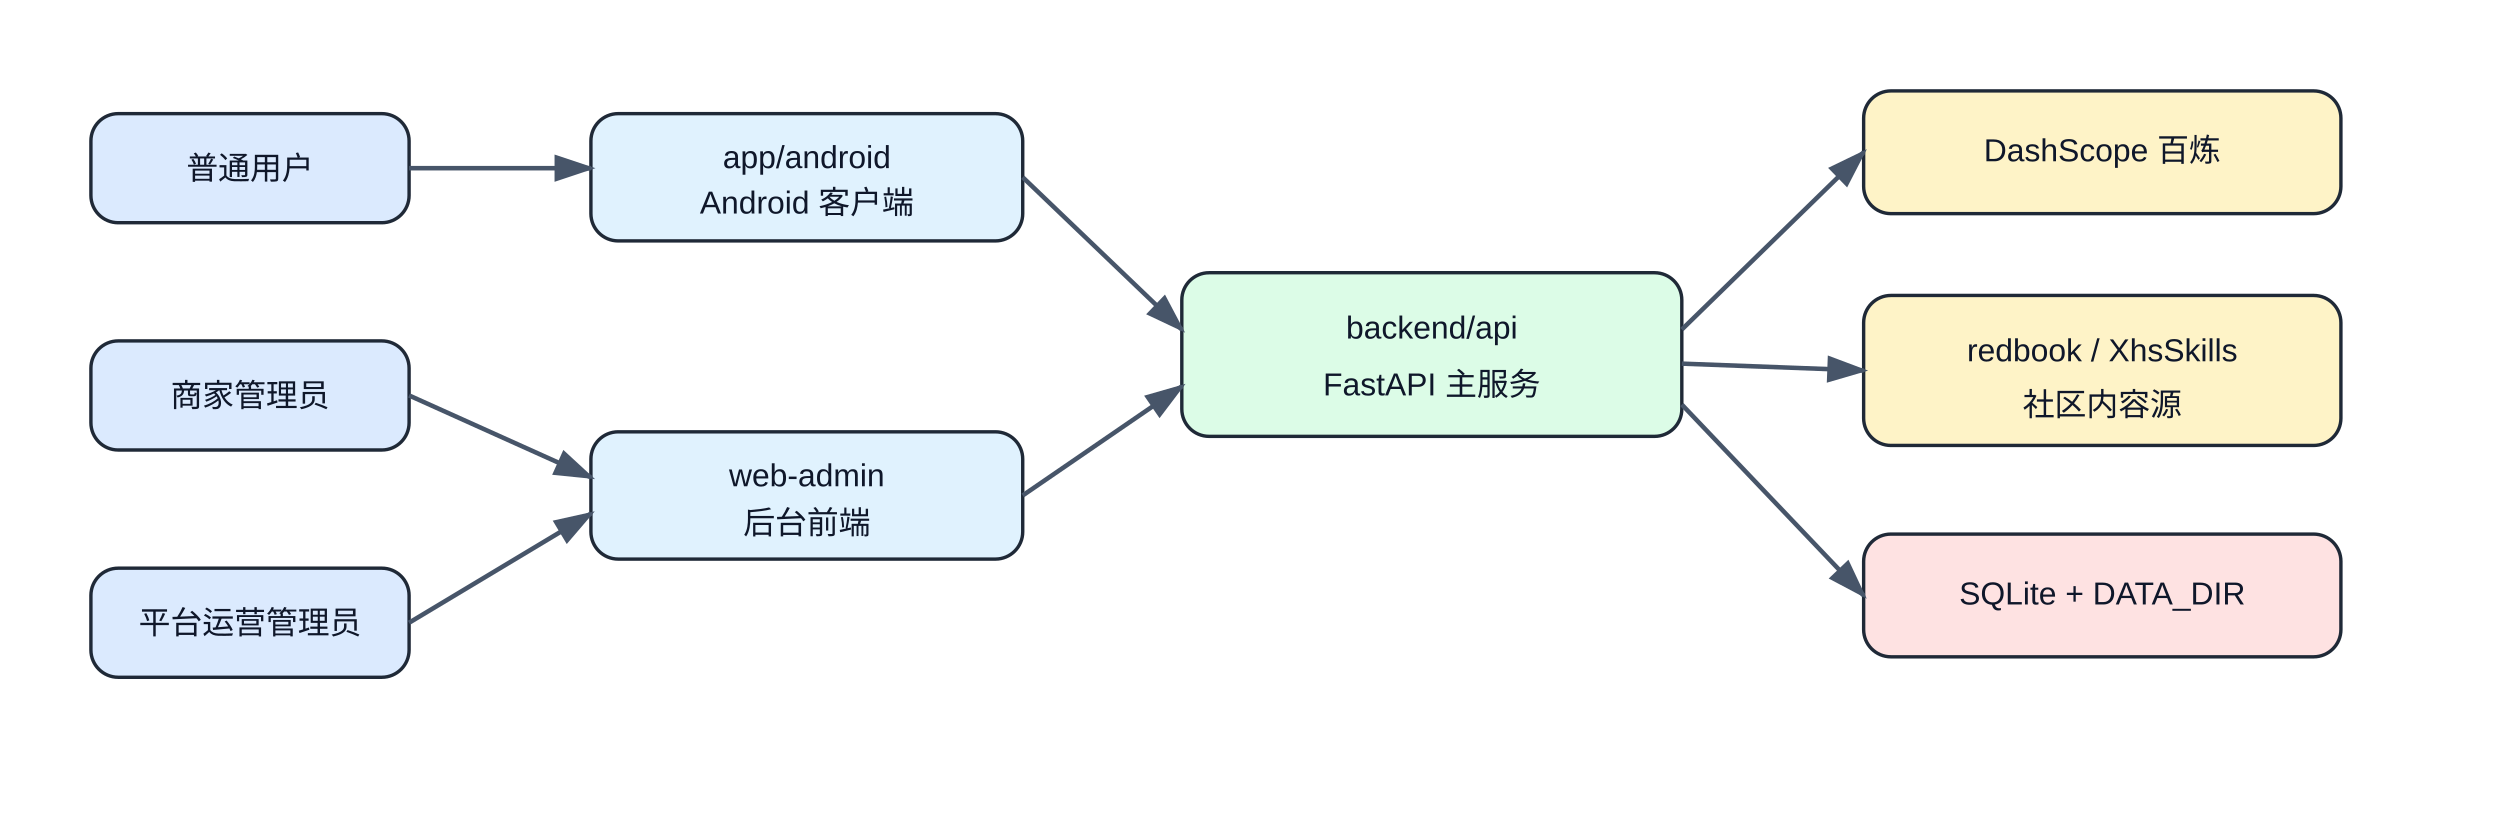
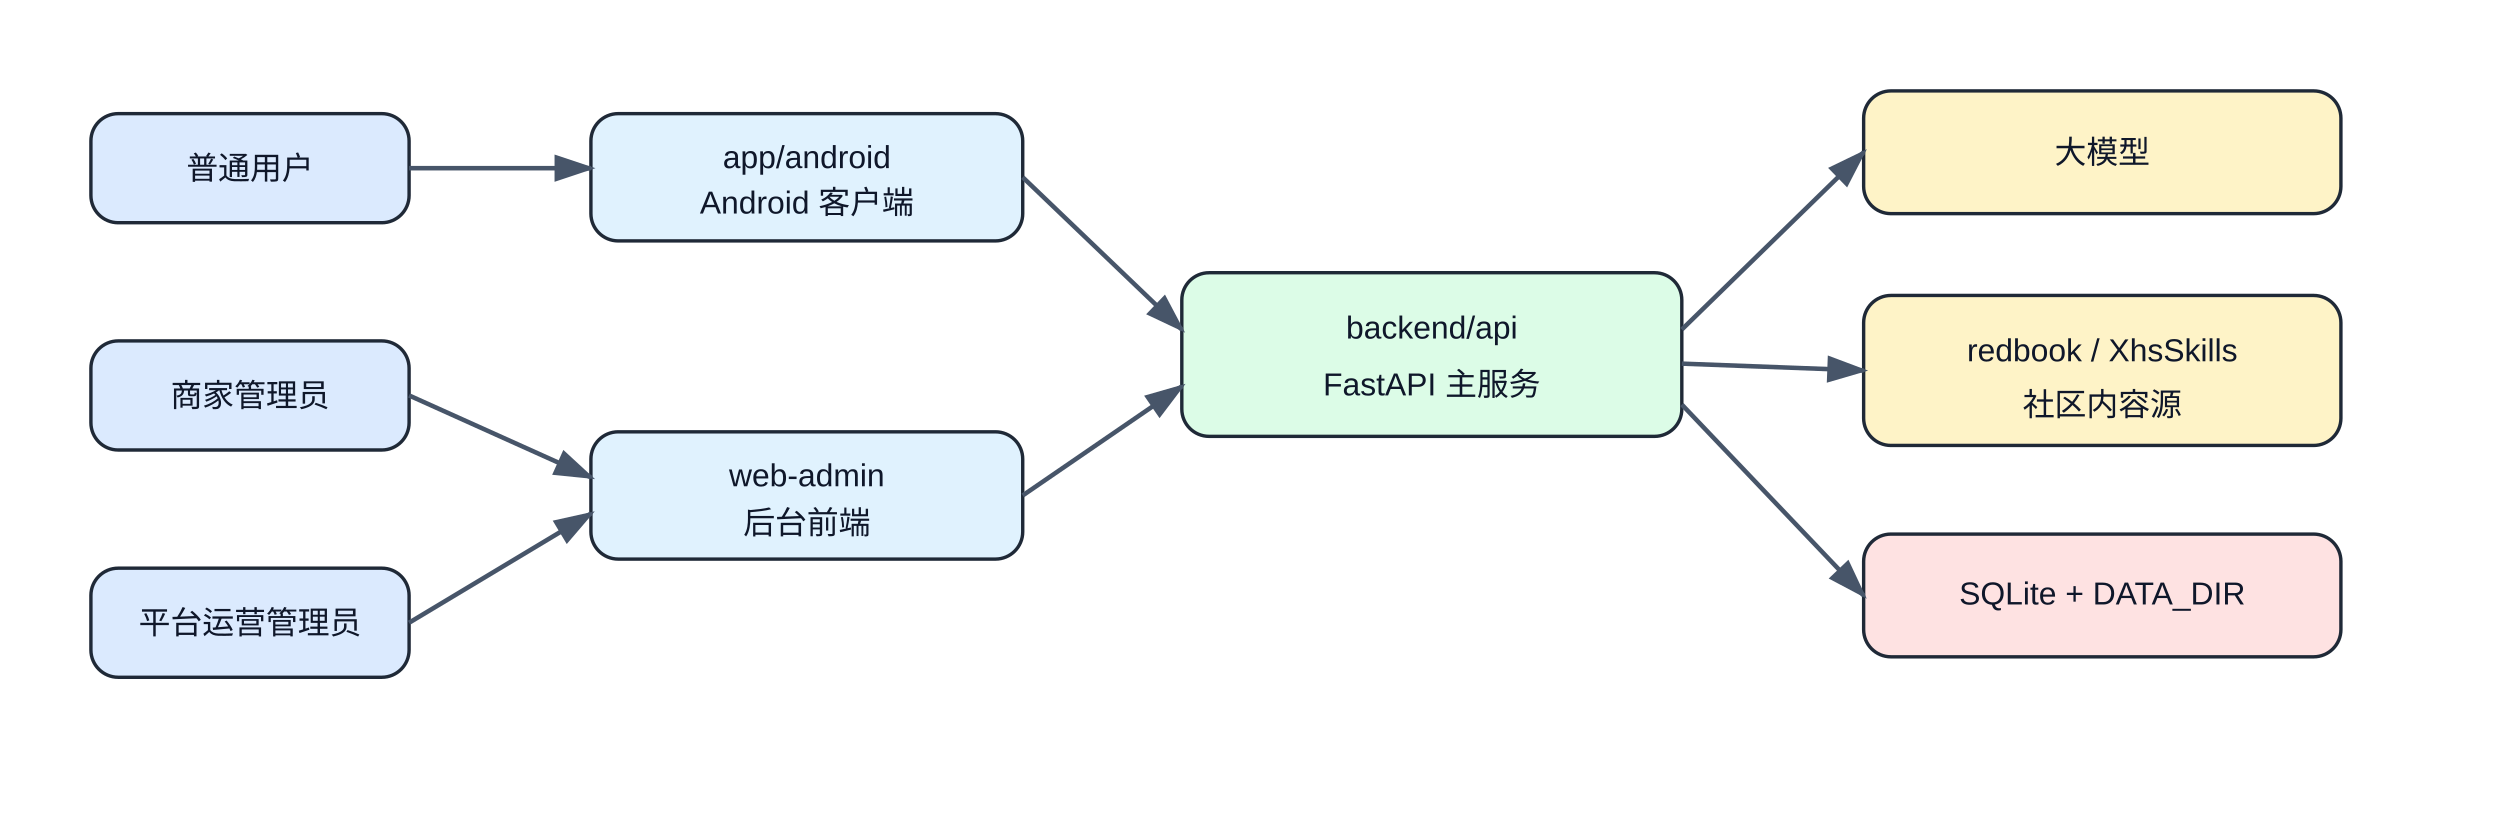
<svg xmlns="http://www.w3.org/2000/svg" width="1100" height="360" viewBox="0 0 1100 360">
  <defs>
    <marker id="arrow" markerWidth="10" markerHeight="10" refX="8" refY="3" orient="auto" markerUnits="strokeWidth">
      <path d="M0,0 L0,6 L9,3 z" fill="#475569" />
    </marker>
    <style>
      .box { rx: 12; ry: 12; stroke: #1f2937; stroke-width: 1.5; }
      .t { font: 14px Arial, sans-serif; fill: #0f172a; text-anchor: middle; dominant-baseline: middle; }
      .s { font: 13px Arial, sans-serif; fill: #334155; }
      .line { stroke: #475569; stroke-width: 2; fill: none; marker-end: url(#arrow); }
    </style>
  </defs>
  <rect x="40" y="50" width="140" height="48" class="box" fill="#dbeafe" />
  <text x="110" y="74" class="t">普通用户</text>
  <rect x="40" y="150" width="140" height="48" class="box" fill="#dbeafe" />
  <text x="110" y="174" class="t">商家管理员</text>
  <rect x="40" y="250" width="140" height="48" class="box" fill="#dbeafe" />
  <text x="110" y="274" class="t">平台运营管理员</text>
  <rect x="260" y="50" width="190" height="56" class="box" fill="#e0f2fe" />
  <text x="355" y="70" class="t">app/android</text>
  <text x="355" y="90" class="t">Android 客户端</text>
  <rect x="260" y="190" width="190" height="56" class="box" fill="#e0f2fe" />
  <text x="355" y="210" class="t">web-admin</text>
  <text x="355" y="230" class="t">后台前端</text>
  <rect x="520" y="120" width="220" height="72" class="box" fill="#dcfce7" />
  <text x="630" y="145" class="t">backend/api</text>
  <text x="630" y="170" class="t">FastAPI 主服务</text>
  <rect x="820" y="40" width="210" height="54" class="box" fill="#fef3c7" />
-   <text x="925" y="67" class="t">DashScope 百炼</text>
+   <text x="925" y="67" class="t">大模型</text>
  <rect x="820" y="130" width="210" height="66" class="box" fill="#fef3c7" />
  <text x="925" y="155" class="t">redbook / XhsSkills</text>
  <text x="925" y="178" class="t">社区内容源</text>
  <rect x="820" y="235" width="210" height="54" class="box" fill="#fee2e2" />
  <text x="925" y="262" class="t">SQLite + DATA_DIR</text>
  <path d="M180 74 L260 74" class="line" />
  <path d="M180 174 L260 210" class="line" />
  <path d="M180 274 L260 226" class="line" />
  <path d="M450 78 L520 145" class="line" />
  <path d="M450 218 L520 170" class="line" />
  <path d="M740 145 L820 67" class="line" />
  <path d="M740 160 L820 163" class="line" />
  <path d="M740 178 L820 262" class="line" />
</svg>
